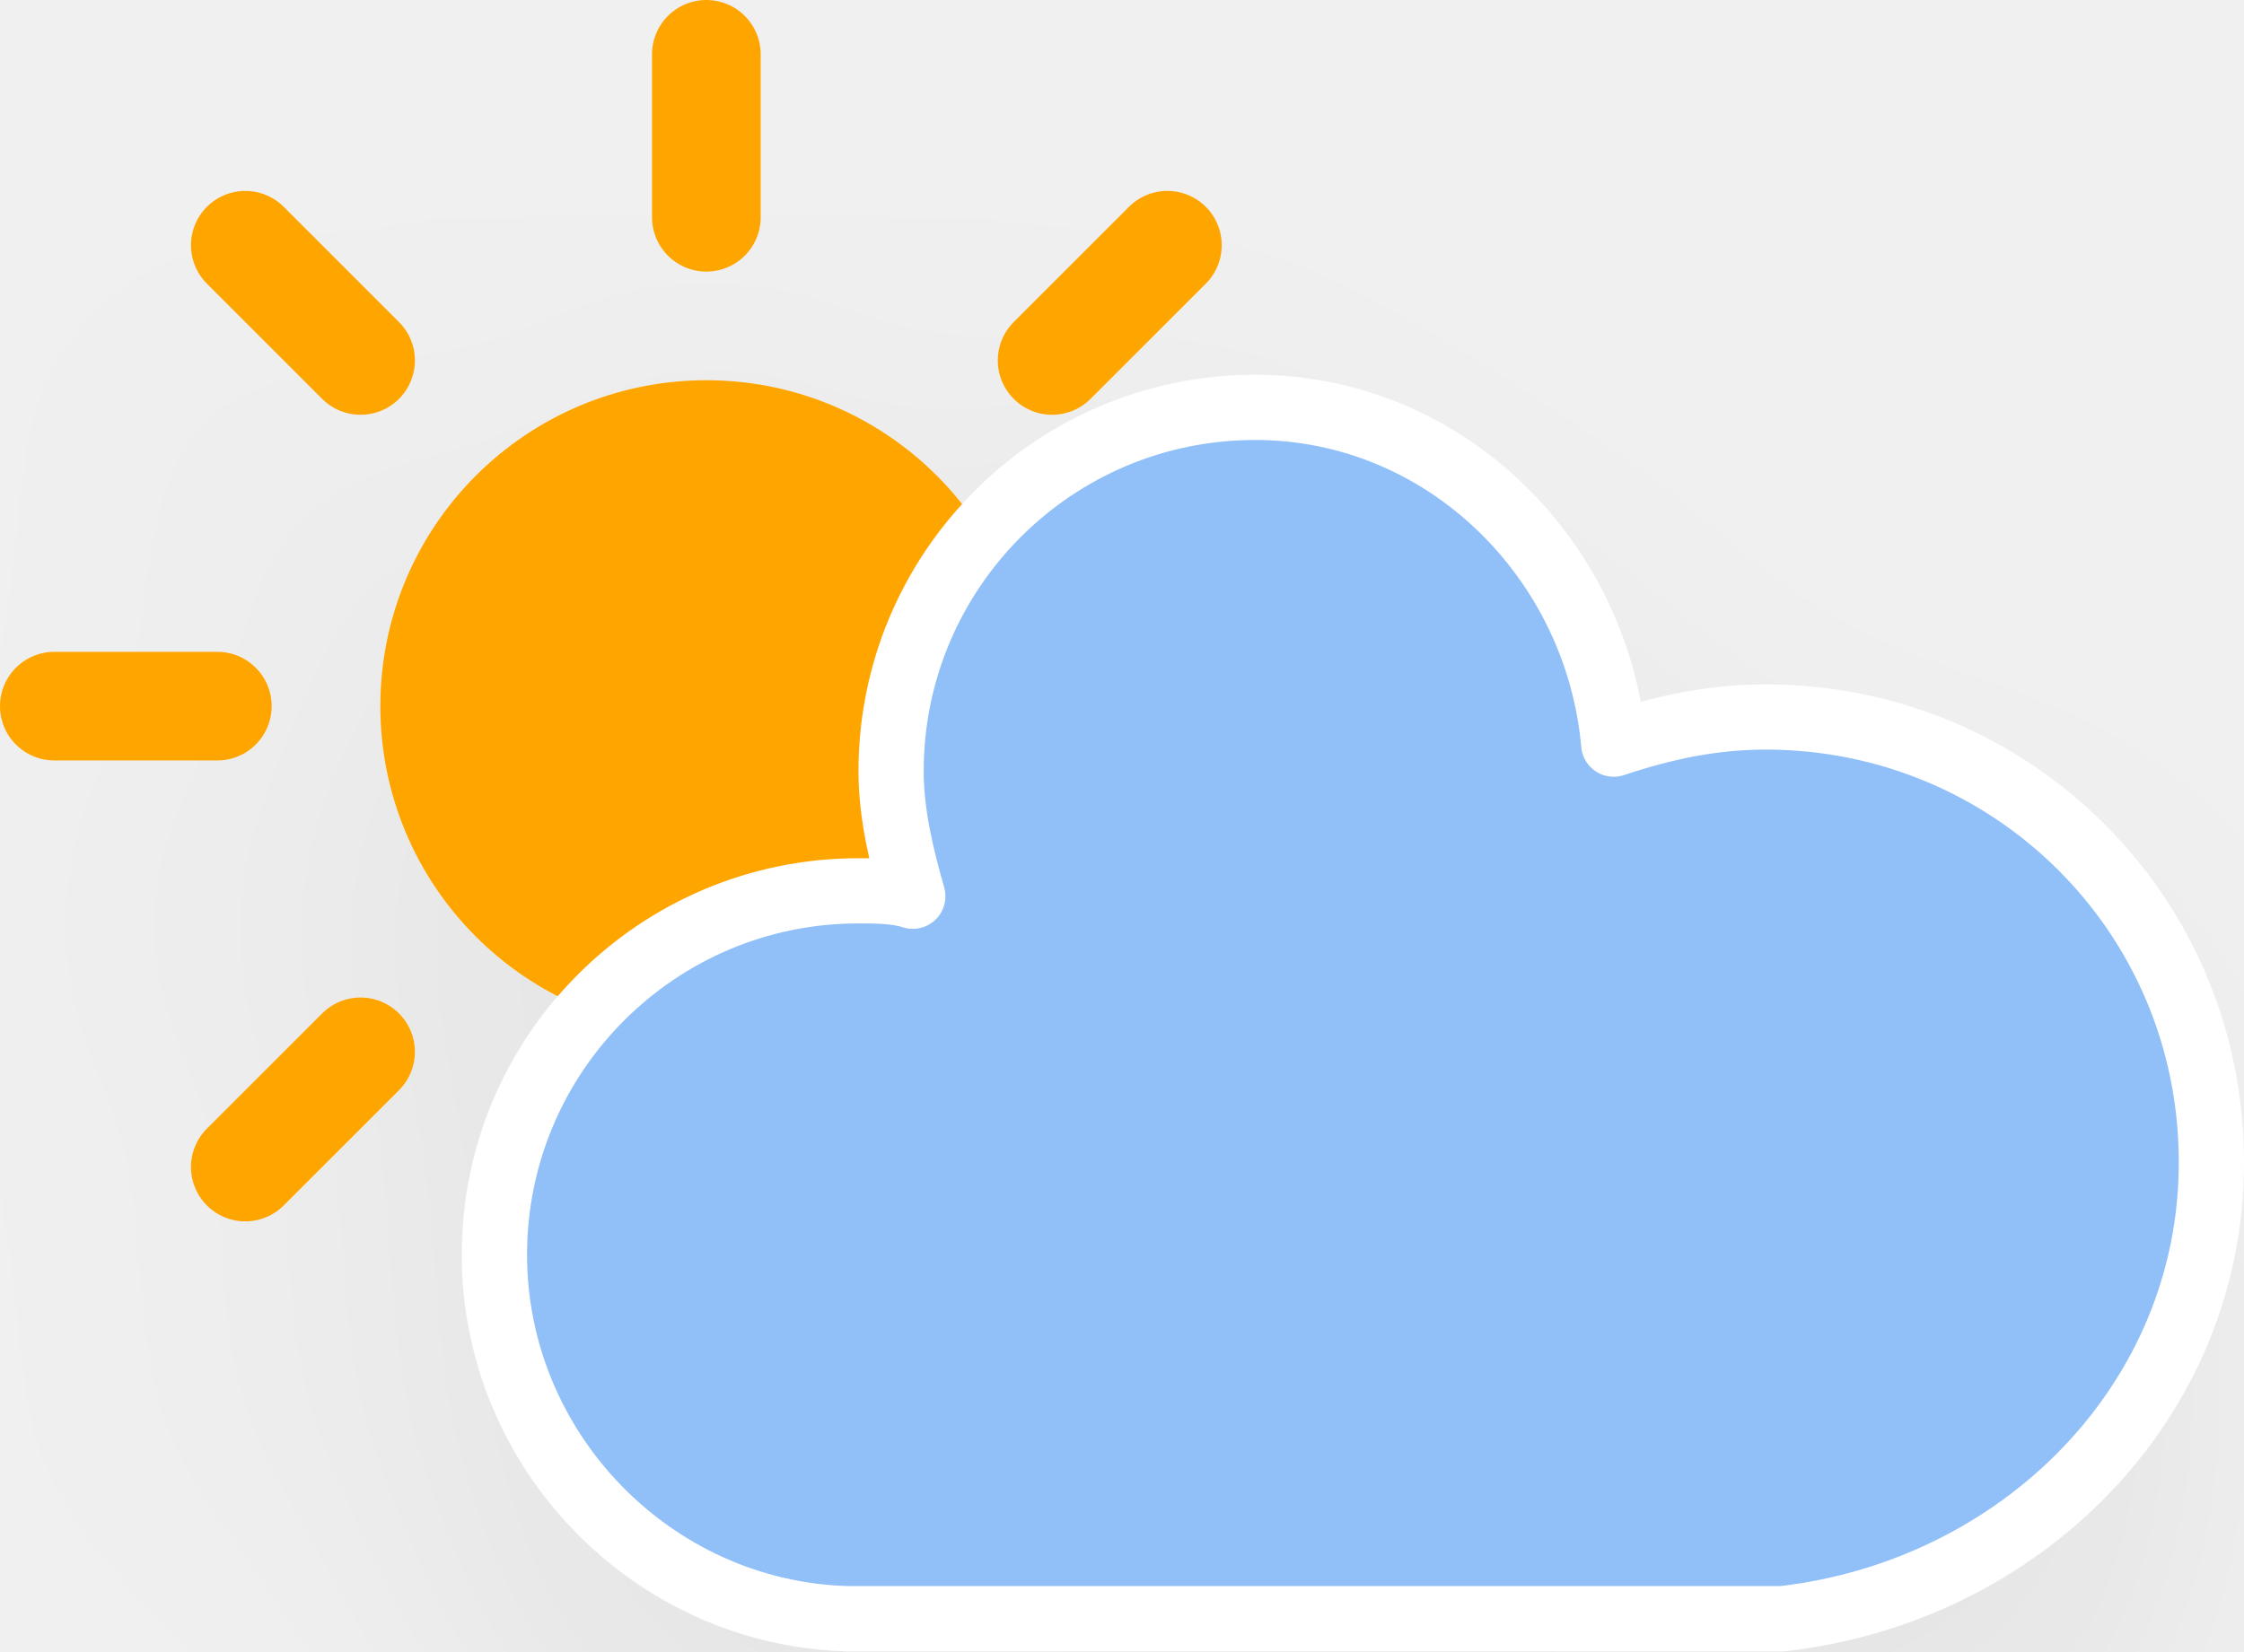
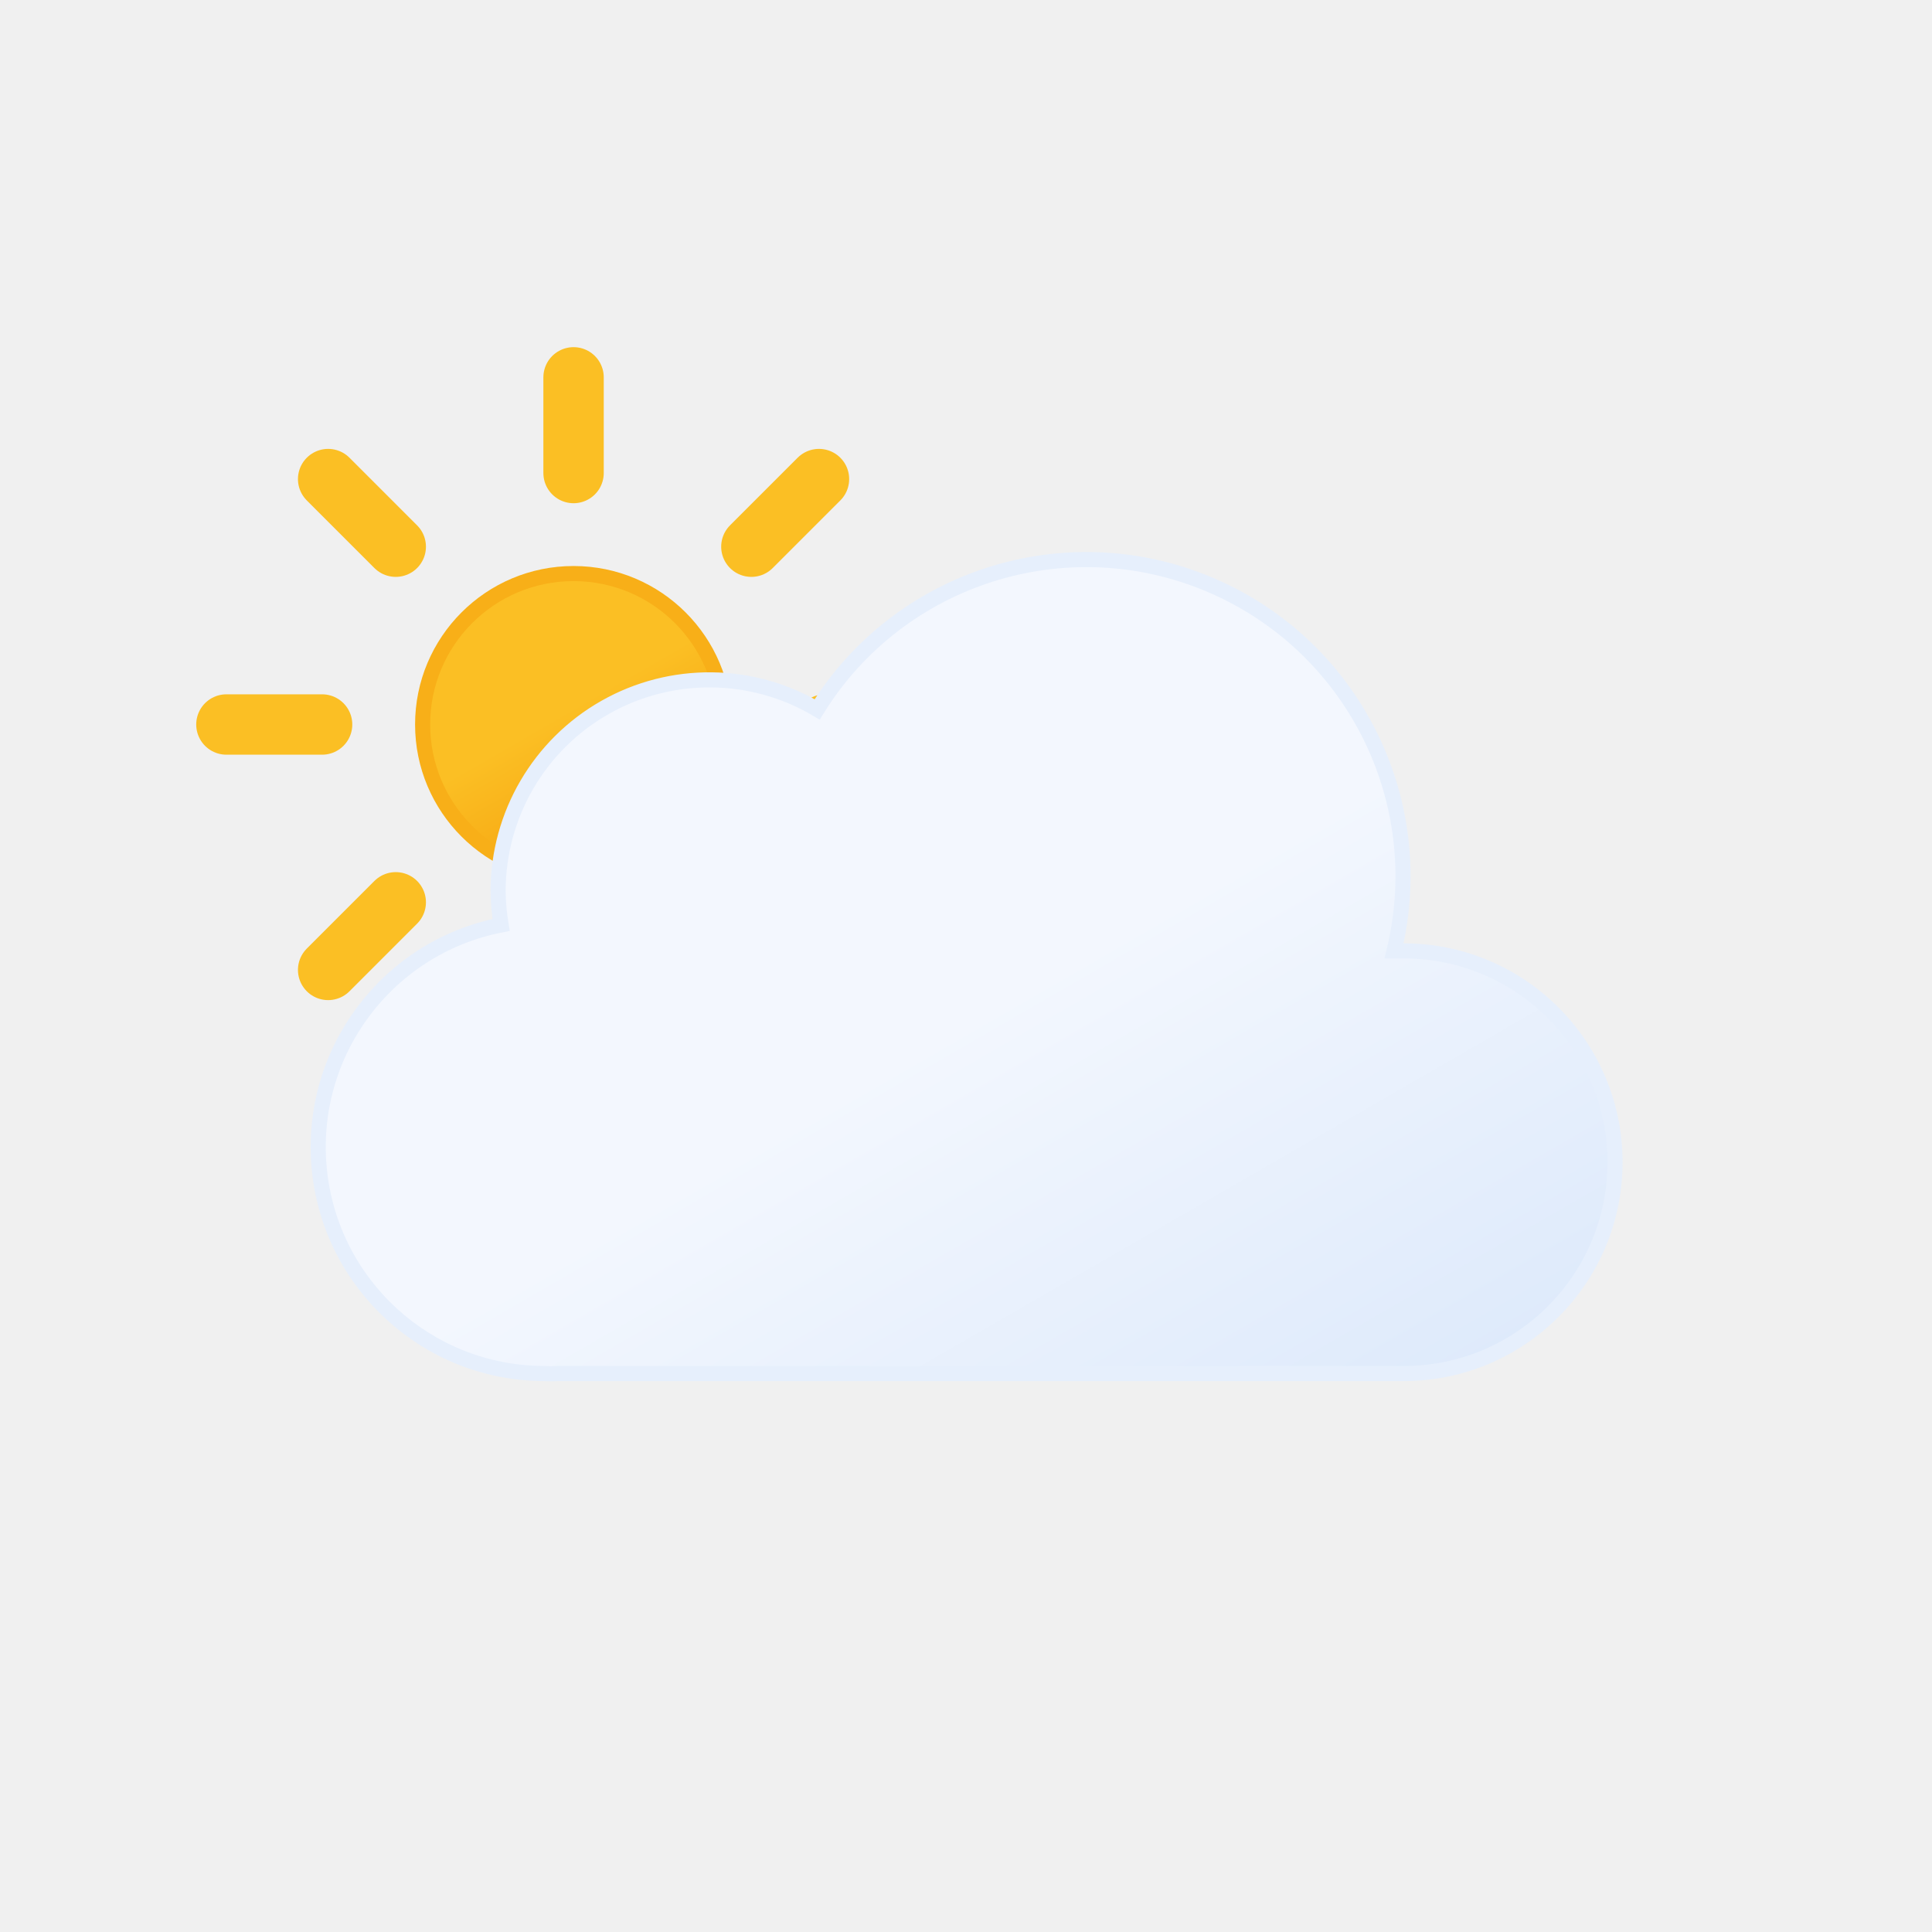
- <svg xmlns="http://www.w3.org/2000/svg" version="1.1" viewbox="0 0 64 64" viewBox="7 13 41.3 30.4">
+ <svg xmlns="http://www.w3.org/2000/svg" viewBox="0 0 64 64">
  <defs>
-     <filter id="blur" width="200%" height="200%">
-       <feGaussianBlur in="SourceAlpha" stdDeviation="3" />
-       <feOffset dx="0" dy="4" result="offsetblur" />
-       <feComponentTransfer>
-         <feFuncA type="linear" slope="0.05" />
-       </feComponentTransfer>
-       <feMerge>
-         <feMergeNode />
-         <feMergeNode in="SourceGraphic" />
-       </feMerge>
-     </filter>
-     <style type="text/css">
- /*
- ** CLOUDS
- */
- @keyframes am-weather-cloud-2 {
-   0% {
-     -webkit-transform: translate(0px,0px);
-        -moz-transform: translate(0px,0px);
-         -ms-transform: translate(0px,0px);
-             transform: translate(0px,0px);
-   }
- 
-   50% {
-     -webkit-transform: translate(2px,0px);
-        -moz-transform: translate(2px,0px);
-         -ms-transform: translate(2px,0px);
-             transform: translate(2px,0px);
-   }
- 
-   100% {
-     -webkit-transform: translate(0px,0px);
-        -moz-transform: translate(0px,0px);
-         -ms-transform: translate(0px,0px);
-             transform: translate(0px,0px);
-   }
- }
- 
- .am-weather-cloud-2 {
-   -webkit-animation-name: am-weather-cloud-2;
-      -moz-animation-name: am-weather-cloud-2;
-           animation-name: am-weather-cloud-2;
-   -webkit-animation-duration: 3s;
-      -moz-animation-duration: 3s;
-           animation-duration: 3s;
-   -webkit-animation-timing-function: linear;
-      -moz-animation-timing-function: linear;
-           animation-timing-function: linear;
-   -webkit-animation-iteration-count: infinite;
-      -moz-animation-iteration-count: infinite;
-           animation-iteration-count: infinite;
- }
- 
- /*
- ** SUN
- */
- @keyframes am-weather-sun {
-   0% {
-     -webkit-transform: rotate(0deg);
-        -moz-transform: rotate(0deg);
-         -ms-transform: rotate(0deg);
-             transform: rotate(0deg);
-   }
- 
-   100% {
-     -webkit-transform: rotate(360deg);
-        -moz-transform: rotate(360deg);
-         -ms-transform: rotate(360deg);
-             transform: rotate(360deg);
-   }
- }
- 
- .am-weather-sun {
-   -webkit-animation-name: am-weather-sun;
-      -moz-animation-name: am-weather-sun;
-       -ms-animation-name: am-weather-sun;
-           animation-name: am-weather-sun;
-   -webkit-animation-duration: 9s;
-      -moz-animation-duration: 9s;
-       -ms-animation-duration: 9s;
-           animation-duration: 9s;
-   -webkit-animation-timing-function: linear;
-      -moz-animation-timing-function: linear;
-       -ms-animation-timing-function: linear;
-           animation-timing-function: linear;
-   -webkit-animation-iteration-count: infinite;
-      -moz-animation-iteration-count: infinite;
-       -ms-animation-iteration-count: infinite;
-           animation-iteration-count: infinite;
- }
- 
- @keyframes am-weather-sun-shiny {
-   0% {
-     stroke-dasharray: 3px 10px;
-     stroke-dashoffset: 0px;
-   }
- 
-   50% {
-     stroke-dasharray: 0.1px 10px;
-     stroke-dashoffset: -1px;
-   }
- 
-   100% {
-     stroke-dasharray: 3px 10px;
-     stroke-dashoffset: 0px;
-   }
- }
- 
- .am-weather-sun-shiny line {
-   -webkit-animation-name: am-weather-sun-shiny;
-      -moz-animation-name: am-weather-sun-shiny;
-       -ms-animation-name: am-weather-sun-shiny;
-           animation-name: am-weather-sun-shiny;
-   -webkit-animation-duration: 2s;
-      -moz-animation-duration: 2s;
-       -ms-animation-duration: 2s;
-           animation-duration: 2s;
-   -webkit-animation-timing-function: linear;
-      -moz-animation-timing-function: linear;
-       -ms-animation-timing-function: linear;
-           animation-timing-function: linear;
-   -webkit-animation-iteration-count: infinite;
-      -moz-animation-iteration-count: infinite;
-       -ms-animation-iteration-count: infinite;
-           animation-iteration-count: infinite;
- }
-         </style>
+     <linearGradient id="a" x1="16.5" x2="21.5" y1="19.67" y2="28.33" gradientUnits="userSpaceOnUse">
+       <stop offset="0" stop-color="#fbbf24" />
+       <stop offset=".45" stop-color="#fbbf24" />
+       <stop offset="1" stop-color="#f59e0b" />
+     </linearGradient>
+     <linearGradient id="b" x1="22.56" x2="39.2" y1="21.96" y2="50.8" gradientUnits="userSpaceOnUse">
+       <stop offset="0" stop-color="#f3f7fe" />
+       <stop offset=".45" stop-color="#f3f7fe" />
+       <stop offset="1" stop-color="#deeafb" />
+     </linearGradient>
  </defs>
-   <g filter="url(#blur)" id="cloudy-day-2">
-     <g transform="translate(20,10)">
-       <g transform="translate(0,16)">
-         <g class="am-weather-sun">
-           <g>
-             <line fill="none" stroke="orange" stroke-linecap="round" stroke-width="2" transform="translate(0,9)" x1="0" x2="0" y1="0" y2="3" />
-           </g>
-           <g transform="rotate(45)">
-             <line fill="none" stroke="orange" stroke-linecap="round" stroke-width="2" transform="translate(0,9)" x1="0" x2="0" y1="0" y2="3" />
-           </g>
-           <g transform="rotate(90)">
-             <line fill="none" stroke="orange" stroke-linecap="round" stroke-width="2" transform="translate(0,9)" x1="0" x2="0" y1="0" y2="3" />
-           </g>
-           <g transform="rotate(135)">
-             <line fill="none" stroke="orange" stroke-linecap="round" stroke-width="2" transform="translate(0,9)" x1="0" x2="0" y1="0" y2="3" />
-           </g>
-           <g transform="rotate(180)">
-             <line fill="none" stroke="orange" stroke-linecap="round" stroke-width="2" transform="translate(0,9)" x1="0" x2="0" y1="0" y2="3" />
-           </g>
-           <g transform="rotate(225)">
-             <line fill="none" stroke="orange" stroke-linecap="round" stroke-width="2" transform="translate(0,9)" x1="0" x2="0" y1="0" y2="3" />
-           </g>
-           <g transform="rotate(270)">
-             <line fill="none" stroke="orange" stroke-linecap="round" stroke-width="2" transform="translate(0,9)" x1="0" x2="0" y1="0" y2="3" />
-           </g>
-           <g transform="rotate(315)">
-             <line fill="none" stroke="orange" stroke-linecap="round" stroke-width="2" transform="translate(0,9)" x1="0" x2="0" y1="0" y2="3" />
-           </g>
-         </g>
-         <circle cx="0" cy="0" fill="orange" r="5" stroke="orange" stroke-width="2" />
-       </g>
-       <g class="am-weather-cloud-2">
-         <path d="M47.7,35.4c0-4.6-3.7-8.2-8.2-8.2c-1,0-1.9,0.2-2.8,0.5c-0.3-3.4-3.1-6.2-6.6-6.2c-3.7,0-6.7,3-6.7,6.7c0,0.8,0.2,1.6,0.4,2.3    c-0.3-0.1-0.7-0.1-1-0.1c-3.7,0-6.7,3-6.7,6.7c0,3.6,2.9,6.6,6.5,6.7l17.2,0C44.2,43.3,47.7,39.8,47.7,35.4z" fill="#91C0F8" stroke="white" stroke-linejoin="round" stroke-width="1.2" transform="translate(-20,-11)" />
-       </g>
-     </g>
-   </g>
+   <circle cx="19" cy="24" r="5" fill="url(#a)" stroke="#f8af18" stroke-miterlimit="10" stroke-width=".5" />
+   <path fill="none" stroke="#fbbf24" stroke-linecap="round" stroke-miterlimit="10" stroke-width="2" d="M19 15.67V12.5m0 23v-3.17m5.89-14.22l2.24-2.24M10.87 32.13l2.24-2.24m0-11.78l-2.24-2.24m16.26 16.26l-2.24-2.24M7.5 24h3.17m19.83 0h-3.17">
+     <animateTransform attributeName="transform" dur="45s" repeatCount="indefinite" type="rotate" values="0 19 24; 360 19 24" />
+   </path>
+   <path fill="url(#b)" stroke="#e6effc" stroke-miterlimit="10" stroke-width=".5" d="M46.5 31.5h-.32a10.49 10.49 0 00-19.11-8 7 7 0 00-10.57 6 7.21 7.21 0 00.1 1.14A7.5 7.5 0 0018 45.5a4.19 4.19 0 00.5 0v0h28a7 7 0 000-14z" />
</svg>
